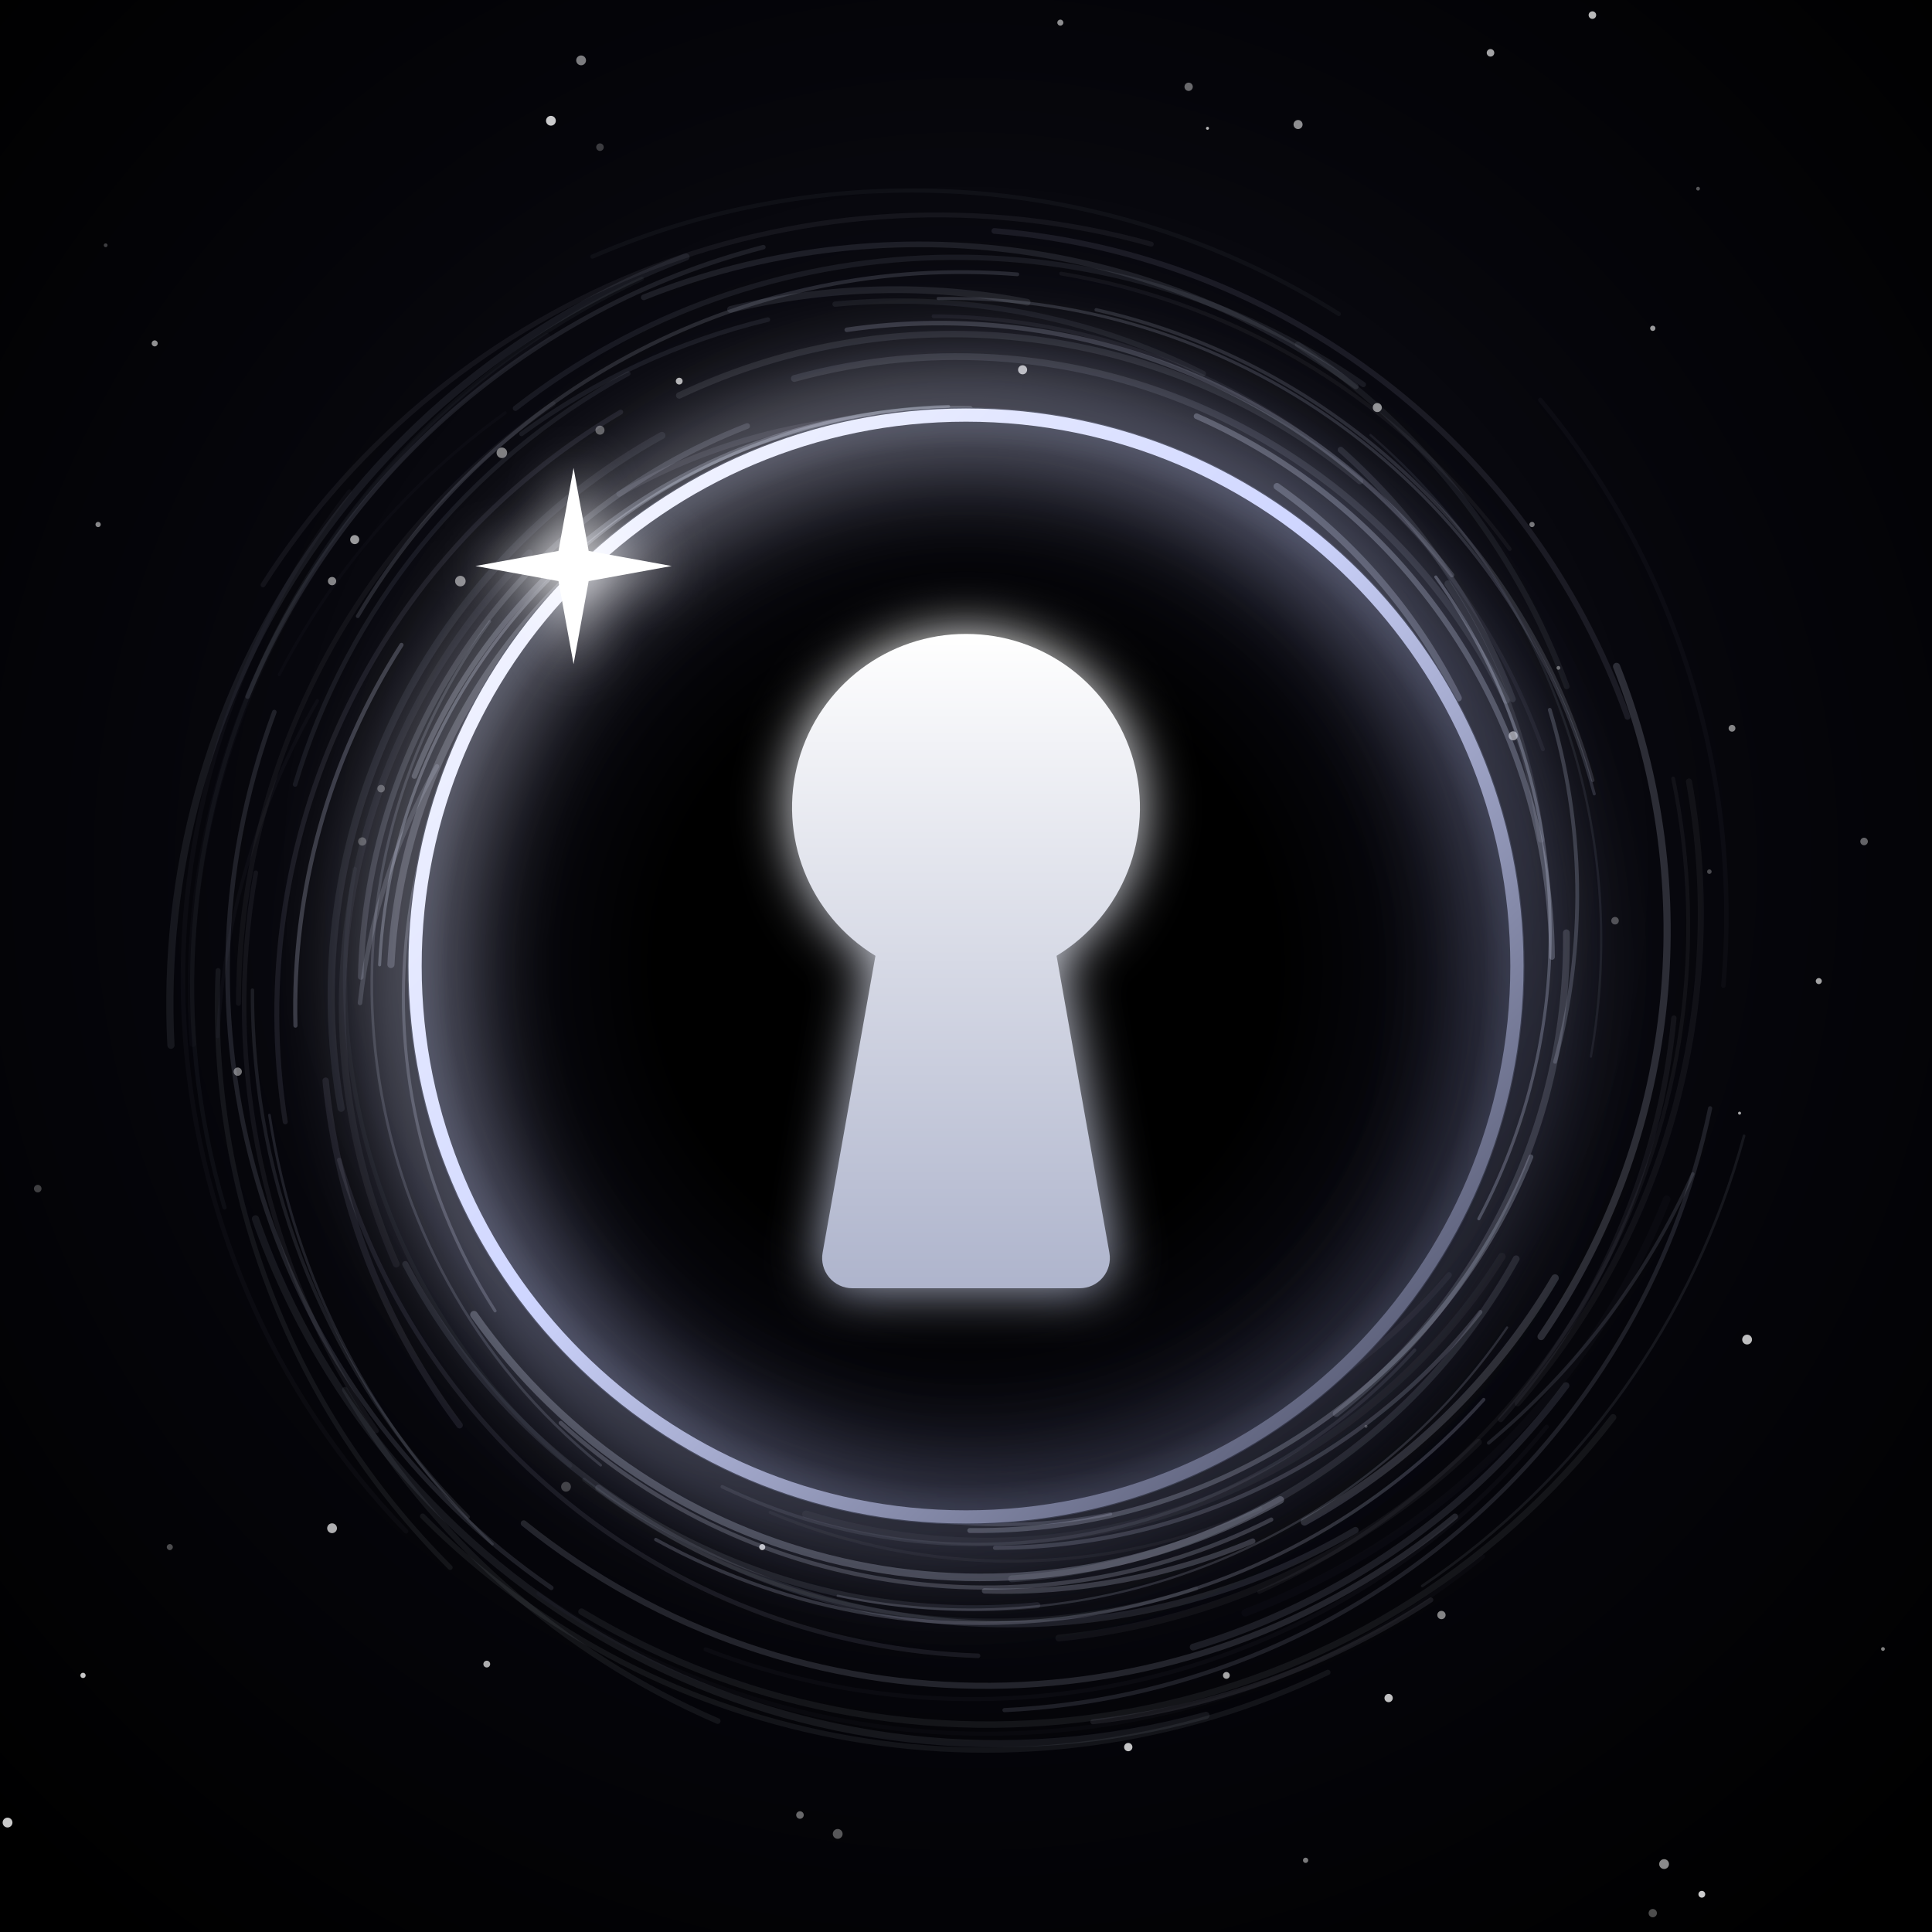
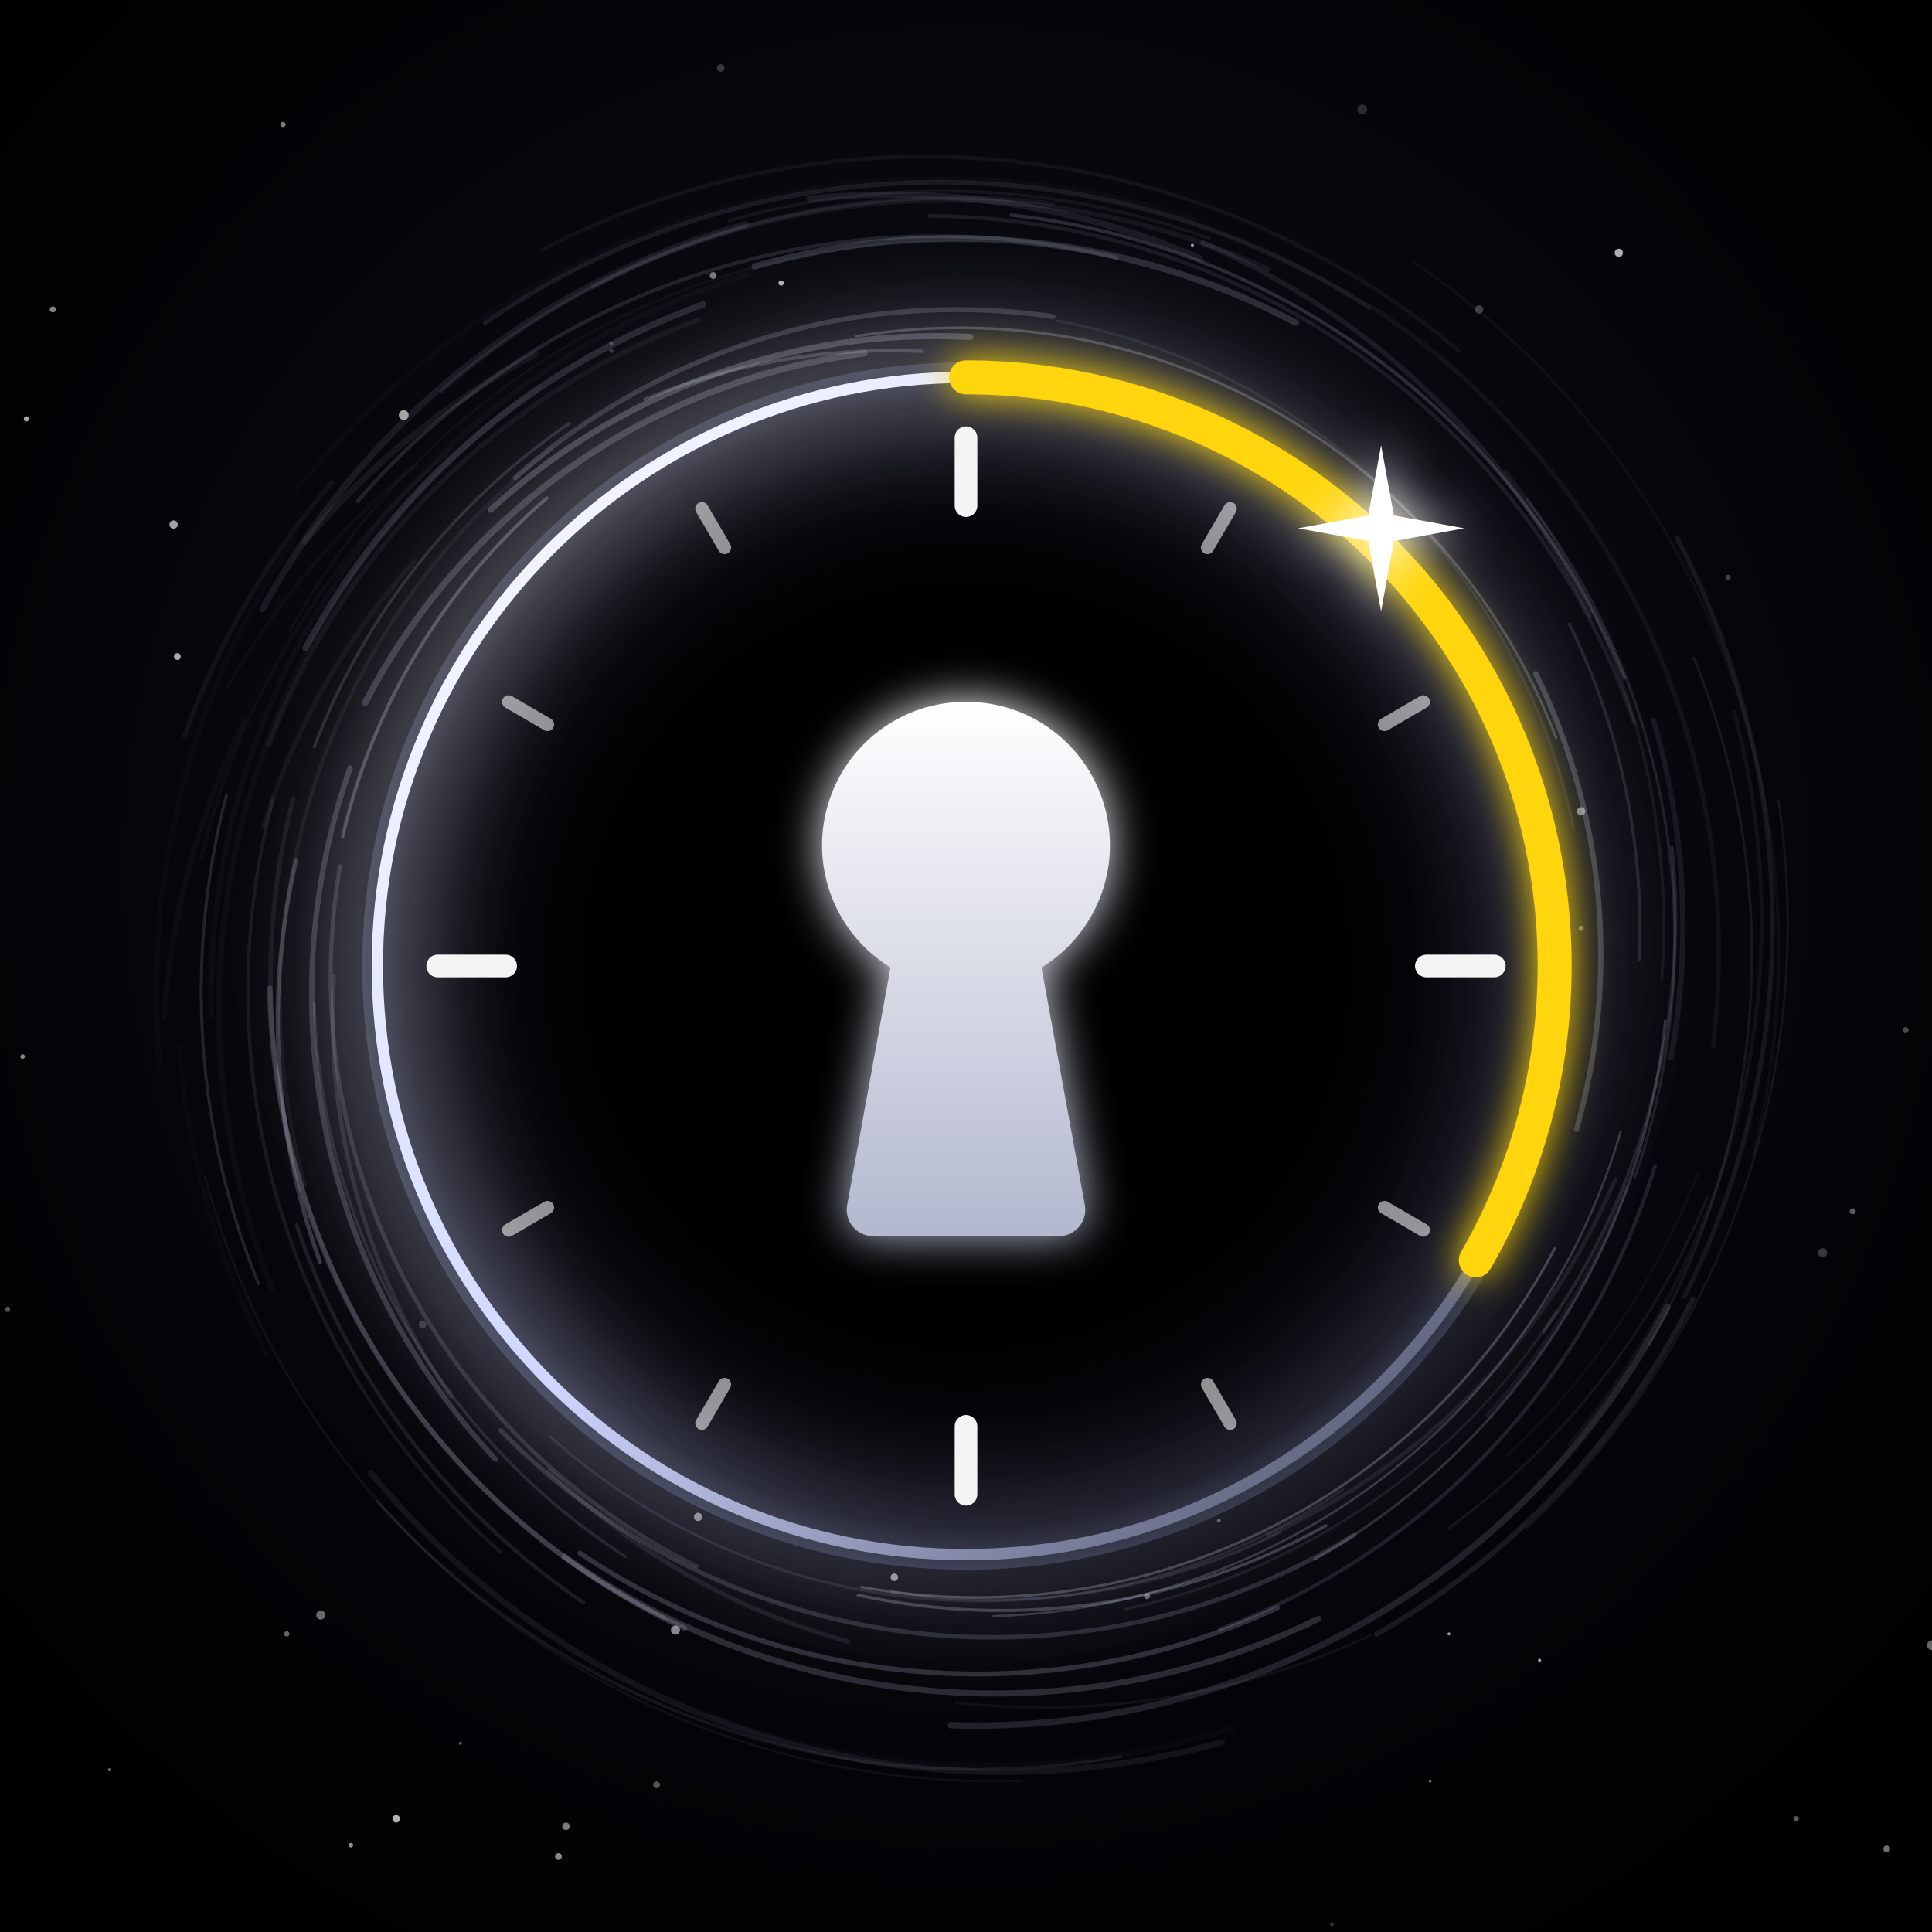
<svg xmlns="http://www.w3.org/2000/svg" viewBox="0 0 512 512" width="512" height="512">
  <defs>
    <radialGradient id="bg" cx="50%" cy="45%" r="70%">
-       <stop offset="0" stop-color="#14141f" />
+       <stop offset="0" stop-color="#15151f" />
      <stop offset=".6" stop-color="#05050a" />
      <stop offset="1" stop-color="#000" />
    </radialGradient>
    <radialGradient id="hole" cx="50%" cy="50%" r="50%">
-       <stop offset=".55" stop-color="#000" />
-       <stop offset=".92" stop-color="#0b0b14" />
+       <stop offset=".6" stop-color="#000" />
+       <stop offset=".93" stop-color="#0c0c15" />
      <stop offset="1" stop-color="#2a2d3d" />
    </radialGradient>
    <linearGradient id="ring" x1="0" y1="0" x2="1" y2="1">
      <stop offset="0" stop-color="#ffffff" />
-       <stop offset=".45" stop-color="#cfd6ff" />
+       <stop offset=".5" stop-color="#cfd6ff" />
      <stop offset="1" stop-color="#3a3d52" />
    </linearGradient>
    <linearGradient id="key" x1="0" y1="0" x2="0" y2="1">
      <stop offset="0" stop-color="#ffffff" />
-       <stop offset="1" stop-color="#aeb4cc" />
+       <stop offset="1" stop-color="#b3b8cf" />
    </linearGradient>
    <filter id="glow" x="-60%" y="-60%" width="220%" height="220%">
-       <feGaussianBlur stdDeviation="7" result="b" />
+       <feGaussianBlur stdDeviation="6" result="b" />
+       <feMerge>
+         <feMergeNode in="b" />
+         <feMergeNode in="SourceGraphic" />
+       </feMerge>
+     </filter>
+     <filter id="yglow" x="-30%" y="-30%" width="160%" height="160%">
+       <feGaussianBlur stdDeviation="5" result="b" />
      <feMerge>
        <feMergeNode in="b" />
        <feMergeNode in="SourceGraphic" />
      </feMerge>
    </filter>
    <filter id="bigglow" x="-30%" y="-30%" width="160%" height="160%">
      <feGaussianBlur stdDeviation="14" />
    </filter>
  </defs>
  <rect width="512" height="512" fill="url(#bg)" />
  <g>
-     <circle cx="122" cy="279" r="0.8" fill="#fff" opacity="0.56" />
-     <circle cx="320" cy="34" r="0.4" fill="#fff" opacity="0.70" />
-     <circle cx="133" cy="120" r="1.4" fill="#fff" opacity="0.48" />
-     <circle cx="428" cy="244" r="1.0" fill="#fff" opacity="0.29" />
-     <circle cx="325" cy="444" r="0.9" fill="#fff" opacity="0.64" />
-     <circle cx="344" cy="33" r="1.2" fill="#fff" opacity="0.55" />
-     <circle cx="154" cy="16" r="1.3" fill="#fff" opacity="0.48" />
-     <circle cx="368" cy="450" r="1.1" fill="#fff" opacity="0.75" />
-     <circle cx="202" cy="410" r="0.8" fill="#fff" opacity="0.76" />
-     <circle cx="450" cy="50" r="0.5" fill="#fff" opacity="0.33" />
-     <circle cx="494" cy="223" r="1.0" fill="#fff" opacity="0.38" />
-     <circle cx="260" cy="198" r="0.8" fill="#fff" opacity="0.55" />
-     <circle cx="299" cy="463" r="1.1" fill="#fff" opacity="0.76" />
-     <circle cx="438" cy="507" r="1.1" fill="#fff" opacity="0.30" />
-     <circle cx="441" cy="494" r="1.3" fill="#fff" opacity="0.54" />
-     <circle cx="365" cy="108" r="1.2" fill="#fff" opacity="0.54" />
-     <circle cx="146" cy="32" r="1.3" fill="#fff" opacity="0.79" />
-     <circle cx="45" cy="410" r="0.8" fill="#fff" opacity="0.29" />
-     <circle cx="150" cy="394" r="1.3" fill="#fff" opacity="0.23" />
-     <circle cx="315" cy="23" r="1.1" fill="#fff" opacity="0.40" />
-     <circle cx="451" cy="502" r="0.9" fill="#fff" opacity="0.80" />
-     <circle cx="159" cy="39" r="1.0" fill="#fff" opacity="0.22" />
-     <circle cx="101" cy="209" r="1.0" fill="#fff" opacity="0.29" />
-     <circle cx="22" cy="444" r="0.7" fill="#fff" opacity="0.78" />
-     <circle cx="459" cy="193" r="0.9" fill="#fff" opacity="0.51" />
-     <circle cx="330" cy="305" r="1.0" fill="#fff" opacity="0.57" />
-     <circle cx="482" cy="260" r="0.8" fill="#fff" opacity="0.63" />
-     <circle cx="122" cy="154" r="1.4" fill="#fff" opacity="0.51" />
-     <circle cx="281" cy="6" r="0.8" fill="#fff" opacity="0.55" />
-     <circle cx="10" cy="315" r="1.0" fill="#fff" opacity="0.24" />
-     <circle cx="321" cy="239" r="1.1" fill="#fff" opacity="0.41" />
-     <circle cx="362" cy="378" r="0.4" fill="#fff" opacity="0.24" />
-     <circle cx="346" cy="493" r="0.7" fill="#fff" opacity="0.47" />
-     <circle cx="303" cy="164" r="0.8" fill="#fff" opacity="0.39" />
-     <circle cx="189" cy="305" r="0.7" fill="#fff" opacity="0.43" />
-     <circle cx="395" cy="14" r="1.0" fill="#fff" opacity="0.64" />
-     <circle cx="159" cy="114" r="1.2" fill="#fff" opacity="0.34" />
-     <circle cx="96" cy="223" r="1.1" fill="#fff" opacity="0.26" />
-     <circle cx="165" cy="171" r="1.2" fill="#fff" opacity="0.46" />
-     <circle cx="438" cy="87" r="0.7" fill="#fff" opacity="0.59" />
-     <circle cx="453" cy="231" r="0.6" fill="#fff" opacity="0.27" />
-     <circle cx="271" cy="98" r="1.2" fill="#fff" opacity="0.70" />
-     <circle cx="94" cy="143" r="1.2" fill="#fff" opacity="0.59" />
-     <circle cx="413" cy="177" r="0.5" fill="#fff" opacity="0.38" />
-     <circle cx="406" cy="139" r="0.7" fill="#fff" opacity="0.45" />
-     <circle cx="215" cy="210" r="1.3" fill="#fff" opacity="0.29" />
-     <circle cx="2" cy="483" r="1.3" fill="#fff" opacity="0.79" />
-     <circle cx="222" cy="486" r="1.3" fill="#fff" opacity="0.33" />
-     <circle cx="382" cy="428" r="1.1" fill="#fff" opacity="0.51" />
-     <circle cx="148" cy="175" r="0.6" fill="#fff" opacity="0.24" />
-     <circle cx="301" cy="147" r="1.2" fill="#fff" opacity="0.23" />
-     <circle cx="463" cy="355" r="1.3" fill="#fff" opacity="0.74" />
-     <circle cx="461" cy="295" r="0.4" fill="#fff" opacity="0.65" />
-     <circle cx="88" cy="154" r="1.1" fill="#fff" opacity="0.51" />
-     <circle cx="212" cy="481" r="1.0" fill="#fff" opacity="0.40" />
-     <circle cx="129" cy="441" r="0.9" fill="#fff" opacity="0.67" />
-     <circle cx="180" cy="101" r="0.9" fill="#fff" opacity="0.69" />
-     <circle cx="88" cy="405" r="1.3" fill="#fff" opacity="0.68" />
-     <circle cx="422" cy="4" r="1.0" fill="#fff" opacity="0.72" />
-     <circle cx="26" cy="139" r="0.7" fill="#fff" opacity="0.52" />
-     <circle cx="217" cy="242" r="1.2" fill="#fff" opacity="0.20" />
-     <circle cx="28" cy="65" r="0.5" fill="#fff" opacity="0.24" />
-     <circle cx="499" cy="437" r="0.5" fill="#fff" opacity="0.50" />
-     <circle cx="162" cy="161" r="0.8" fill="#fff" opacity="0.59" />
-     <circle cx="300" cy="185" r="0.6" fill="#fff" opacity="0.40" />
-     <circle cx="63" cy="284" r="1.1" fill="#fff" opacity="0.43" />
-     <circle cx="41" cy="91" r="0.8" fill="#fff" opacity="0.56" />
-     <circle cx="401" cy="195" r="1.2" fill="#fff" opacity="0.57" />
-     <circle cx="221" cy="191" r="0.9" fill="#fff" opacity="0.62" />
-     <circle cx="215" cy="355" r="0.9" fill="#fff" opacity="0.35" />
+     <circle cx="319" cy="380" r="1.1" fill="#fff" opacity="0.67" />
+     <circle cx="379" cy="472" r="0.4" fill="#fff" opacity="0.41" />
+     <circle cx="483" cy="332" r="1.2" fill="#fff" opacity="0.21" />
+     <circle cx="240" cy="126" r="0.9" fill="#fff" opacity="0.47" />
+     <circle cx="7" cy="111" r="0.7" fill="#fff" opacity="0.65" />
+     <circle cx="392" cy="82" r="1.1" fill="#fff" opacity="0.23" />
+     <circle cx="316" cy="65" r="0.4" fill="#fff" opacity="0.63" />
+     <circle cx="107" cy="110" r="1.3" fill="#fff" opacity="0.63" />
+     <circle cx="148" cy="492" r="0.9" fill="#fff" opacity="0.52" />
+     <circle cx="105" cy="482" r="1.0" fill="#fff" opacity="0.68" />
+     <circle cx="458" cy="153" r="0.7" fill="#fff" opacity="0.24" />
+     <circle cx="75" cy="33" r="0.7" fill="#fff" opacity="0.48" />
+     <circle cx="2" cy="347" r="0.7" fill="#fff" opacity="0.32" />
+     <circle cx="419" cy="246" r="0.7" fill="#fff" opacity="0.41" />
+     <circle cx="361" cy="29" r="1.3" fill="#fff" opacity="0.16" />
+     <circle cx="384" cy="433" r="0.4" fill="#fff" opacity="0.58" />
+     <circle cx="187" cy="296" r="0.4" fill="#fff" opacity="0.18" />
+     <circle cx="93" cy="489" r="0.6" fill="#fff" opacity="0.57" />
+     <circle cx="476" cy="482" r="0.7" fill="#fff" opacity="0.35" />
+     <circle cx="269" cy="397" r="0.5" fill="#fff" opacity="0.56" />
+     <circle cx="408" cy="440" r="0.4" fill="#fff" opacity="0.67" />
+     <circle cx="47" cy="174" r="0.9" fill="#fff" opacity="0.65" />
+     <circle cx="174" cy="473" r="0.9" fill="#fff" opacity="0.32" />
+     <circle cx="162" cy="91" r="0.5" fill="#fff" opacity="0.23" />
+     <circle cx="353" cy="510" r="0.5" fill="#fff" opacity="0.18" />
+     <circle cx="505" cy="273" r="0.8" fill="#fff" opacity="0.28" />
+     <circle cx="304" cy="423" r="0.8" fill="#fff" opacity="0.38" />
+     <circle cx="29" cy="469" r="0.4" fill="#fff" opacity="0.42" />
+     <circle cx="429" cy="67" r="1.1" fill="#fff" opacity="0.67" />
+     <circle cx="323" cy="403" r="0.5" fill="#fff" opacity="0.39" />
+     <circle cx="76" cy="433" r="0.7" fill="#fff" opacity="0.40" />
+     <circle cx="512" cy="436" r="1.3" fill="#fff" opacity="0.40" />
+     <circle cx="250" cy="374" r="0.8" fill="#fff" opacity="0.31" />
+     <circle cx="207" cy="75" r="0.7" fill="#fff" opacity="0.69" />
+     <circle cx="491" cy="321" r="0.8" fill="#fff" opacity="0.34" />
+     <circle cx="46" cy="139" r="1.1" fill="#fff" opacity="0.63" />
+     <circle cx="185" cy="402" r="1.1" fill="#fff" opacity="0.53" />
+     <circle cx="340" cy="389" r="0.7" fill="#fff" opacity="0.54" />
+     <circle cx="144" cy="249" r="1.1" fill="#fff" opacity="0.53" />
+     <circle cx="150" cy="484" r="1.0" fill="#fff" opacity="0.47" />
+     <circle cx="6" cy="280" r="0.6" fill="#fff" opacity="0.52" />
+     <circle cx="237" cy="418" r="1.0" fill="#fff" opacity="0.59" />
+     <circle cx="178" cy="330" r="1.1" fill="#fff" opacity="0.61" />
+     <circle cx="179" cy="432" r="1.2" fill="#fff" opacity="0.53" />
+     <circle cx="500" cy="490" r="0.9" fill="#fff" opacity="0.44" />
+     <circle cx="85" cy="428" r="1.2" fill="#fff" opacity="0.41" />
+     <circle cx="354" cy="368" r="1.1" fill="#fff" opacity="0.24" />
+     <circle cx="400" cy="297" r="1.0" fill="#fff" opacity="0.38" />
+     <circle cx="319" cy="397" r="1.0" fill="#fff" opacity="0.55" />
+     <circle cx="14" cy="82" r="0.8" fill="#fff" opacity="0.51" />
+     <circle cx="112" cy="351" r="1.0" fill="#fff" opacity="0.17" />
+     <circle cx="241" cy="116" r="0.4" fill="#fff" opacity="0.22" />
+     <circle cx="162" cy="93" r="0.6" fill="#fff" opacity="0.17" />
+     <circle cx="238" cy="195" r="1.0" fill="#fff" opacity="0.47" />
+     <circle cx="122" cy="462" r="0.4" fill="#fff" opacity="0.37" />
+     <circle cx="143" cy="210" r="0.5" fill="#fff" opacity="0.61" />
+     <circle cx="191" cy="18" r="1.0" fill="#fff" opacity="0.20" />
+     <circle cx="279" cy="174" r="0.9" fill="#fff" opacity="0.68" />
+     <circle cx="419" cy="215" r="1.1" fill="#fff" opacity="0.50" />
+     <circle cx="189" cy="73" r="0.9" fill="#fff" opacity="0.46" />
  </g>
  <g transform="translate(256 256) scale(1.0) translate(-256 -256)">
    <g>
-       <path d="M193.6,82.0 A184.8,184.8 0 0 1 272.2,80.1" stroke="#dfe6ff" stroke-opacity="0.10" stroke-width="1.8" fill="none" stroke-linecap="round" />
-       <path d="M107.6,405.8 A210.9,210.9 0 0 1 92.6,130.3" stroke="#dfe6ff" stroke-opacity="0.03" stroke-width="1.2" fill="none" stroke-linecap="round" />
-       <path d="M317.1,110.3 A158.0,158.0 0 0 1 411.3,253.6" stroke="#dfe6ff" stroke-opacity="0.26" stroke-width="1.5" fill="none" stroke-linecap="round" />
-       <path d="M74.0,178.8 A197.7,197.7 0 0 1 133.9,109.4" stroke="#dfe6ff" stroke-opacity="0.02" stroke-width="0.8" fill="none" stroke-linecap="round" />
-       <path d="M448.6,311.1 A200.3,200.3 0 0 1 394.5,382.4" stroke="#dfe6ff" stroke-opacity="0.12" stroke-width="0.9" fill="none" stroke-linecap="round" />
-       <path d="M338.4,128.9 A151.5,151.5 0 0 1 386.5,185.0" stroke="#dfe6ff" stroke-opacity="0.25" stroke-width="1.8" fill="none" stroke-linecap="round" />
-       <path d="M69.7,155.0 A211.9,211.9 0 0 1 305.1,64.7" stroke="#dfe6ff" stroke-opacity="0.06" stroke-width="1.3" fill="none" stroke-linecap="round" />
-       <path d="M409.9,378.1 A196.5,196.5 0 0 1 187.0,437.1" stroke="#dfe6ff" stroke-opacity="0.03" stroke-width="1.1" fill="none" stroke-linecap="round" />
-       <path d="M343.9,91.3 A186.7,186.7 0 0 1 415.2,181.9" stroke="#dfe6ff" stroke-opacity="0.07" stroke-width="1.5" fill="none" stroke-linecap="round" />
-       <path d="M99.8,379.2 A199.0,199.0 0 0 1 67.8,231.3" stroke="#dfe6ff" stroke-opacity="0.06" stroke-width="1.2" fill="none" stroke-linecap="round" />
-       <path d="M100.6,255.7 A155.4,155.4 0 0 1 251.4,107.7" stroke="#dfe6ff" stroke-opacity="0.26" stroke-width="0.8" fill="none" stroke-linecap="round" />
-       <path d="M263.5,61.2 A194.9,194.9 0 0 1 431.3,190.0" stroke="#dfe6ff" stroke-opacity="0.09" stroke-width="1.5" fill="none" stroke-linecap="round" />
-       <path d="M379.2,424.0 A208.3,208.3 0 0 1 289.6,456.3" stroke="#dfe6ff" stroke-opacity="0.09" stroke-width="1.3" fill="none" stroke-linecap="round" />
-       <path d="M221.3,80.6 A178.8,178.8 0 0 1 318.9,99.0" stroke="#dfe6ff" stroke-opacity="0.07" stroke-width="1.4" fill="none" stroke-linecap="round" />
-       <path d="M274.9,425.4 A170.5,170.5 0 0 1 107.4,335.0" stroke="#dfe6ff" stroke-opacity="0.10" stroke-width="1.6" fill="none" stroke-linecap="round" />
-       <path d="M363.2,115.3 A176.9,176.9 0 0 1 421.6,280.0" stroke="#dfe6ff" stroke-opacity="0.08" stroke-width="0.6" fill="none" stroke-linecap="round" />
-       <path d="M121.8,377.7 A181.2,181.2 0 0 1 86.3,286.4" stroke="#dfe6ff" stroke-opacity="0.09" stroke-width="1.7" fill="none" stroke-linecap="round" />
-       <path d="M415.1,247.2 A159.3,159.3 0 0 1 354.1,374.6" stroke="#dfe6ff" stroke-opacity="0.17" stroke-width="1.8" fill="none" stroke-linecap="round" />
-       <path d="M65.6,184.6 A203.4,203.4 0 0 1 202.3,65.5" stroke="#dfe6ff" stroke-opacity="0.10" stroke-width="1.2" fill="none" stroke-linecap="round" />
-       <path d="M447.6,207.1 A197.7,197.7 0 0 1 402.2,371.9" stroke="#dfe6ff" stroke-opacity="0.05" stroke-width="1.6" fill="none" stroke-linecap="round" />
-       <path d="M443.4,206.3 A193.9,193.9 0 0 1 333.7,421.9" stroke="#dfe6ff" stroke-opacity="0.05" stroke-width="1.0" fill="none" stroke-linecap="round" />
-       <path d="M210.5,100.3 A162.2,162.2 0 0 1 399.2,185.6" stroke="#dfe6ff" stroke-opacity="0.11" stroke-width="1.8" fill="none" stroke-linecap="round" />
-       <path d="M105.0,335.0 A170.4,170.4 0 0 1 140.3,146.5" stroke="#dfe6ff" stroke-opacity="0.06" stroke-width="1.8" fill="none" stroke-linecap="round" />
-       <path d="M151.1,388.4 A169.0,169.0 0 0 1 94.0,230.3" stroke="#dfe6ff" stroke-opacity="0.04" stroke-width="1.1" fill="none" stroke-linecap="round" />
-       <path d="M78.3,271.8 A178.4,178.4 0 0 1 106.4,170.9" stroke="#dfe6ff" stroke-opacity="0.22" stroke-width="1.1" fill="none" stroke-linecap="round" />
-       <path d="M391.8,382.2 A185.4,185.4 0 0 1 280.6,434.1" stroke="#dfe6ff" stroke-opacity="0.05" stroke-width="1.8" fill="none" stroke-linecap="round" />
-       <path d="M427.5,375.6 A209.1,209.1 0 0 1 154.1,427.1" stroke="#dfe6ff" stroke-opacity="0.07" stroke-width="1.7" fill="none" stroke-linecap="round" />
-       <path d="M180.0,104.8 A169.2,169.2 0 0 1 360.4,127.5" stroke="#dfe6ff" stroke-opacity="0.10" stroke-width="1.7" fill="none" stroke-linecap="round" />
-       <path d="M157.0,68.0 A212.5,212.5 0 0 1 354.8,83.2" stroke="#dfe6ff" stroke-opacity="0.04" stroke-width="1.1" fill="none" stroke-linecap="round" />
-       <path d="M170.6,78.8 A196.7,196.7 0 0 1 359.3,102.4" stroke="#dfe6ff" stroke-opacity="0.10" stroke-width="1.5" fill="none" stroke-linecap="round" />
-       <path d="M380.5,152.9 A161.6,161.6 0 0 1 391.9,323.0" stroke="#dfe6ff" stroke-opacity="0.28" stroke-width="0.8" fill="none" stroke-linecap="round" />
-       <path d="M224.4,87.4 A171.5,171.5 0 0 1 384.8,152.4" stroke="#dfe6ff" stroke-opacity="0.18" stroke-width="1.2" fill="none" stroke-linecap="round" />
-       <path d="M332.0,408.4 A170.3,170.3 0 0 1 260.9,421.6" stroke="#dfe6ff" stroke-opacity="0.21" stroke-width="1.4" fill="none" stroke-linecap="round" />
-       <path d="M130.5,409.2 A198.1,198.1 0 0 1 71.4,295.5" stroke="#dfe6ff" stroke-opacity="0.12" stroke-width="0.7" fill="none" stroke-linecap="round" />
-       <path d="M259.2,438.8 A182.8,182.8 0 0 1 89.9,307.4" stroke="#dfe6ff" stroke-opacity="0.09" stroke-width="1.2" fill="none" stroke-linecap="round" />
-       <path d="M281.2,72.5 A185.2,185.2 0 0 1 400.1,145.5" stroke="#dfe6ff" stroke-opacity="0.05" stroke-width="1.0" fill="none" stroke-linecap="round" />
-       <path d="M374.9,357.8 A156.5,156.5 0 0 1 191.4,394.0" stroke="#dfe6ff" stroke-opacity="0.10" stroke-width="0.9" fill="none" stroke-linecap="round" />
-       <path d="M248.6,79.1 A177.1,177.1 0 0 1 422.5,210.4" stroke="#dfe6ff" stroke-opacity="0.15" stroke-width="0.8" fill="none" stroke-linecap="round" />
-       <path d="M317.0,421.0 A175.9,175.9 0 0 1 154.8,392.1" stroke="#dfe6ff" stroke-opacity="0.07" stroke-width="1.0" fill="none" stroke-linecap="round" />
-       <path d="M453.2,293.7 A200.8,200.8 0 0 1 266.2,453.2" stroke="#dfe6ff" stroke-opacity="0.12" stroke-width="1.1" fill="none" stroke-linecap="round" />
-       <path d="M94.8,163.3 A185.9,185.9 0 0 1 269.6,72.7" stroke="#dfe6ff" stroke-opacity="0.14" stroke-width="1.0" fill="none" stroke-linecap="round" />
-       <path d="M51.1,276.6 A205.9,205.9 0 0 1 145.0,89.1" stroke="#dfe6ff" stroke-opacity="0.02" stroke-width="1.7" fill="none" stroke-linecap="round" />
-       <path d="M63.2,265.9 A193.0,193.0 0 0 1 146.6,107.0" stroke="#dfe6ff" stroke-opacity="0.05" stroke-width="1.3" fill="none" stroke-linecap="round" />
-       <path d="M103.6,255.6 A152.4,152.4 0 0 1 195.3,123.5" stroke="#dfe6ff" stroke-opacity="0.21" stroke-width="1.9" fill="none" stroke-linecap="round" />
-       <path d="M393.0,412.5 A208.0,208.0 0 0 1 142.7,422.3" stroke="#dfe6ff" stroke-opacity="0.02" stroke-width="1.1" fill="none" stroke-linecap="round" />
-       <path d="M401.8,333.6 A165.2,165.2 0 0 1 268.1,418.4" stroke="#dfe6ff" stroke-opacity="0.12" stroke-width="1.8" fill="none" stroke-linecap="round" />
-       <path d="M385.6,401.9 A195.2,195.2 0 0 1 138.8,403.7" stroke="#dfe6ff" stroke-opacity="0.14" stroke-width="1.6" fill="none" stroke-linecap="round" />
-       <path d="M146.1,420.8 A198.1,198.1 0 0 1 72.7,188.7" stroke="#dfe6ff" stroke-opacity="0.12" stroke-width="1.2" fill="none" stroke-linecap="round" />
-       <path d="M57.7,274.7 A199.2,199.2 0 0 1 84.1,185.7" stroke="#dfe6ff" stroke-opacity="0.03" stroke-width="0.9" fill="none" stroke-linecap="round" />
-       <path d="M95.6,258.9 A160.5,160.5 0 0 1 198.0,112.9" stroke="#dfe6ff" stroke-opacity="0.15" stroke-width="1.5" fill="none" stroke-linecap="round" />
-       <path d="M90.4,293.7 A169.8,169.8 0 0 1 175.4,115.4" stroke="#dfe6ff" stroke-opacity="0.08" stroke-width="1.9" fill="none" stroke-linecap="round" />
-       <path d="M124.1,402.0 A196.8,196.8 0 0 1 66.9,262.4" stroke="#dfe6ff" stroke-opacity="0.10" stroke-width="0.9" fill="none" stroke-linecap="round" />
-       <path d="M294.3,401.2 A150.2,150.2 0 0 1 133.9,326.3" stroke="#dfe6ff" stroke-opacity="0.19" stroke-width="0.9" fill="none" stroke-linecap="round" />
-       <path d="M334.1,399.7 A163.6,163.6 0 0 1 204.1,400.8" stroke="#dfe6ff" stroke-opacity="0.05" stroke-width="0.8" fill="none" stroke-linecap="round" />
-       <path d="M95.4,265.8 A160.9,160.9 0 0 1 115.8,203.1" stroke="#dfe6ff" stroke-opacity="0.16" stroke-width="1.2" fill="none" stroke-linecap="round" />
-       <path d="M441.7,317.8 A195.7,195.7 0 0 1 330.0,427.4" stroke="#dfe6ff" stroke-opacity="0.02" stroke-width="2.0" fill="none" stroke-linecap="round" />
-       <path d="M392.3,347.7 A164.2,164.2 0 0 1 263.7,410.2" stroke="#dfe6ff" stroke-opacity="0.19" stroke-width="1.1" fill="none" stroke-linecap="round" />
-       <path d="M405.7,306.6 A158.1,158.1 0 0 1 257.0,405.6" stroke="#dfe6ff" stroke-opacity="0.26" stroke-width="1.3" fill="none" stroke-linecap="round" />
-       <path d="M190.2,456.1 A210.6,210.6 0 0 1 91.4,368.3" stroke="#dfe6ff" stroke-opacity="0.07" stroke-width="1.5" fill="none" stroke-linecap="round" />
-       <path d="M399.4,351.8 A172.4,172.4 0 0 1 222.0,422.9" stroke="#dfe6ff" stroke-opacity="0.16" stroke-width="0.6" fill="none" stroke-linecap="round" />
-       <path d="M384.0,337.9 A152.0,152.0 0 0 1 317.0,383.9" stroke="#dfe6ff" stroke-opacity="0.06" stroke-width="1.5" fill="none" stroke-linecap="round" />
-       <path d="M319.6,454.6 A208.5,208.5 0 0 1 67.7,323.0" stroke="#dfe6ff" stroke-opacity="0.08" stroke-width="1.9" fill="none" stroke-linecap="round" />
-       <path d="M462.2,301.0 A211.1,211.1 0 0 1 376.9,420.3" stroke="#dfe6ff" stroke-opacity="0.08" stroke-width="0.7" fill="none" stroke-linecap="round" />
-       <path d="M355.3,119.2 A169.1,169.1 0 0 1 400.9,185.3" stroke="#dfe6ff" stroke-opacity="0.11" stroke-width="1.6" fill="none" stroke-linecap="round" />
-       <path d="M351.9,443.2 A210.4,210.4 0 0 1 112.0,401.8" stroke="#dfe6ff" stroke-opacity="0.07" stroke-width="1.4" fill="none" stroke-linecap="round" />
-       <path d="M119.3,415.4 A210.0,210.0 0 0 1 57.8,257.2" stroke="#dfe6ff" stroke-opacity="0.07" stroke-width="1.3" fill="none" stroke-linecap="round" />
-       <path d="M336.9,402.7 A167.5,167.5 0 0 1 148.6,377.1" stroke="#dfe6ff" stroke-opacity="0.21" stroke-width="1.1" fill="none" stroke-linecap="round" />
-       <path d="M359.2,405.5 A181.7,181.7 0 0 1 158.6,394.3" stroke="#dfe6ff" stroke-opacity="0.11" stroke-width="1.7" fill="none" stroke-linecap="round" />
-       <path d="M415.0,367.2 A194.0,194.0 0 0 1 316.2,436.5" stroke="#dfe6ff" stroke-opacity="0.11" stroke-width="1.8" fill="none" stroke-linecap="round" />
-       <path d="M59.5,320.0 A206.7,206.7 0 0 1 170.1,73.9" stroke="#dfe6ff" stroke-opacity="0.04" stroke-width="1.1" fill="none" stroke-linecap="round" />
-       <path d="M131.2,347.4 A154.7,154.7 0 0 1 164.2,144.0" stroke="#dfe6ff" stroke-opacity="0.21" stroke-width="0.8" fill="none" stroke-linecap="round" />
-       <path d="M164.1,130.9 A155.3,155.3 0 0 1 257.4,111.2" stroke="#dfe6ff" stroke-opacity="0.09" stroke-width="1.5" fill="none" stroke-linecap="round" />
-       <path d="M443.6,269.8 A188.1,188.1 0 0 1 397.7,376.2" stroke="#dfe6ff" stroke-opacity="0.06" stroke-width="1.4" fill="none" stroke-linecap="round" />
-       <path d="M290.5,82.1 A177.3,177.3 0 0 1 422.1,206.8" stroke="#dfe6ff" stroke-opacity="0.14" stroke-width="0.9" fill="none" stroke-linecap="round" />
-       <path d="M398.0,333.0 A161.5,161.5 0 0 1 213.6,401.3" stroke="#dfe6ff" stroke-opacity="0.05" stroke-width="2.0" fill="none" stroke-linecap="round" />
-       <path d="M383.7,154.7 A163.0,163.0 0 0 1 408.4,222.4" stroke="#dfe6ff" stroke-opacity="0.10" stroke-width="1.8" fill="none" stroke-linecap="round" />
-       <path d="M136.6,108.2 A190.0,190.0 0 0 1 361.3,101.9" stroke="#dfe6ff" stroke-opacity="0.08" stroke-width="1.4" fill="none" stroke-linecap="round" />
-       <path d="M393.2,370.9 A179.0,179.0 0 0 1 173.8,408.0" stroke="#dfe6ff" stroke-opacity="0.19" stroke-width="0.9" fill="none" stroke-linecap="round" />
-       <path d="M75.6,297.3 A185.0,185.0 0 0 1 164.5,109.2" stroke="#dfe6ff" stroke-opacity="0.09" stroke-width="1.3" fill="none" stroke-linecap="round" />
-       <path d="M109.8,205.7 A154.6,154.6 0 0 1 257.1,108.3" stroke="#dfe6ff" stroke-opacity="0.23" stroke-width="1.4" fill="none" stroke-linecap="round" />
-       <path d="M159.2,388.3 A163.9,163.9 0 0 1 129.8,164.7" stroke="#dfe6ff" stroke-opacity="0.15" stroke-width="0.7" fill="none" stroke-linecap="round" />
-       <path d="M339.3,397.5 A164.2,164.2 0 0 1 125.6,348.4" stroke="#dfe6ff" stroke-opacity="0.26" stroke-width="2.0" fill="none" stroke-linecap="round" />
-       <path d="M428.4,176.6 A189.8,189.8 0 0 1 408.4,354.2" stroke="#dfe6ff" stroke-opacity="0.17" stroke-width="1.9" fill="none" stroke-linecap="round" />
-       <path d="M45.3,277.0 A211.7,211.7 0 0 1 181.8,68.1" stroke="#dfe6ff" stroke-opacity="0.08" stroke-width="1.9" fill="none" stroke-linecap="round" />
-       <path d="M410.7,188.1 A169.0,169.0 0 0 1 412.1,281.4" stroke="#dfe6ff" stroke-opacity="0.20" stroke-width="1.0" fill="none" stroke-linecap="round" />
-       <path d="M138.2,115.0 A183.8,183.8 0 0 1 203.5,84.7" stroke="#dfe6ff" stroke-opacity="0.08" stroke-width="1.2" fill="none" stroke-linecap="round" />
-       <path d="M247.4,83.8 A172.4,172.4 0 0 1 408.9,198.6" stroke="#dfe6ff" stroke-opacity="0.06" stroke-width="1.0" fill="none" stroke-linecap="round" />
-       <path d="M412.1,338.7 A176.7,176.7 0 0 1 345.7,403.3" stroke="#dfe6ff" stroke-opacity="0.17" stroke-width="2.0" fill="none" stroke-linecap="round" />
-       <path d="M408.2,106.0 A213.7,213.7 0 0 1 456.7,261.2" stroke="#dfe6ff" stroke-opacity="0.03" stroke-width="1.2" fill="none" stroke-linecap="round" />
-       <path d="M78.2,207.9 A184.2,184.2 0 0 1 166.5,99.0" stroke="#dfe6ff" stroke-opacity="0.08" stroke-width="1.2" fill="none" stroke-linecap="round" />
-     </g>
-     <circle cx="256" cy="256" r="148" fill="url(#hole)" />
-     <circle cx="256" cy="256" r="146" fill="none" stroke="url(#ring)" stroke-width="10" filter="url(#bigglow)" />
-     <circle cx="256" cy="256" r="146" fill="none" stroke="url(#ring)" stroke-width="3.5" />
+       <path d="M471.3,212.1 A219.7,219.7 0 0 1 404.8,404.7" stroke="#dfe6ff" stroke-opacity="0.07" stroke-width="0.6" fill="none" stroke-linecap="round" />
+       <path d="M96.8,186.2 A173.8,173.8 0 0 1 229.1,93.6" stroke="#dfe6ff" stroke-opacity="0.19" stroke-width="1.7" fill="none" stroke-linecap="round" />
+       <path d="M84.8,334.4 A188.3,188.3 0 0 1 78.5,227.9" stroke="#dfe6ff" stroke-opacity="0.21" stroke-width="1.1" fill="none" stroke-linecap="round" />
+       <path d="M444.4,142.6 A219.9,219.9 0 0 1 446.4,343.6" stroke="#dfe6ff" stroke-opacity="0.08" stroke-width="1.2" fill="none" stroke-linecap="round" />
+       <path d="M175.8,428.7 A190.4,190.4 0 0 1 77.7,211.7" stroke="#dfe6ff" stroke-opacity="0.08" stroke-width="1.2" fill="none" stroke-linecap="round" />
+       <path d="M130.0,135.1 A174.6,174.6 0 0 1 257.2,89.3" stroke="#dfe6ff" stroke-opacity="0.22" stroke-width="1.6" fill="none" stroke-linecap="round" />
+       <path d="M90.8,221.7 A168.7,168.7 0 0 1 144.9,132.0" stroke="#dfe6ff" stroke-opacity="0.24" stroke-width="0.9" fill="none" stroke-linecap="round" />
+       <path d="M358.8,406.8 A182.5,182.5 0 0 1 132.7,379.1" stroke="#dfe6ff" stroke-opacity="0.16" stroke-width="1.2" fill="none" stroke-linecap="round" />
+       <path d="M94.8,132.8 A202.8,202.8 0 0 1 295.9,68.3" stroke="#dfe6ff" stroke-opacity="0.12" stroke-width="1.0" fill="none" stroke-linecap="round" />
+       <path d="M154.6,424.7 A196.8,196.8 0 0 1 78.6,324.7" stroke="#dfe6ff" stroke-opacity="0.10" stroke-width="1.0" fill="none" stroke-linecap="round" />
+       <path d="M80.8,143.5 A208.2,208.2 0 0 1 141.9,93.8" stroke="#dfe6ff" stroke-opacity="0.07" stroke-width="1.7" fill="none" stroke-linecap="round" />
+       <path d="M48.9,195.0 A215.9,215.9 0 0 1 87.8,127.9" stroke="#dfe6ff" stroke-opacity="0.05" stroke-width="1.3" fill="none" stroke-linecap="round" />
+       <path d="M116.9,103.7 A206.2,206.2 0 0 1 279.1,54.0" stroke="#dfe6ff" stroke-opacity="0.07" stroke-width="1.1" fill="none" stroke-linecap="round" />
+       <path d="M326.6,458.0 A214.0,214.0 0 0 1 189.3,455.2" stroke="#dfe6ff" stroke-opacity="0.02" stroke-width="1.6" fill="none" stroke-linecap="round" />
+       <path d="M68.5,340.2 A205.5,205.5 0 0 1 60.0,210.8" stroke="#dfe6ff" stroke-opacity="0.13" stroke-width="0.8" fill="none" stroke-linecap="round" />
+       <path d="M71.3,197.2 A193.8,193.8 0 0 1 185.2,84.7" stroke="#dfe6ff" stroke-opacity="0.06" stroke-width="1.3" fill="none" stroke-linecap="round" />
+       <path d="M448.6,344.3 A211.8,211.8 0 0 1 364.8,433.1" stroke="#dfe6ff" stroke-opacity="0.09" stroke-width="1.4" fill="none" stroke-linecap="round" />
+       <path d="M227.0,89.1 A169.4,169.4 0 0 1 412.4,195.5" stroke="#dfe6ff" stroke-opacity="0.22" stroke-width="0.7" fill="none" stroke-linecap="round" />
+       <path d="M297.0,465.5 A213.5,213.5 0 0 1 100.1,398.0" stroke="#dfe6ff" stroke-opacity="0.08" stroke-width="0.8" fill="none" stroke-linecap="round" />
+       <path d="M415.9,165.4 A183.8,183.8 0 0 1 434.4,254.3" stroke="#dfe6ff" stroke-opacity="0.12" stroke-width="0.8" fill="none" stroke-linecap="round" />
+       <path d="M450.1,310.5 A201.6,201.6 0 0 1 399.3,385.8" stroke="#dfe6ff" stroke-opacity="0.04" stroke-width="0.7" fill="none" stroke-linecap="round" />
+       <path d="M246.4,57.2 A199.1,199.1 0 0 1 433.0,191.4" stroke="#dfe6ff" stroke-opacity="0.09" stroke-width="1.0" fill="none" stroke-linecap="round" />
+       <path d="M56.0,269.1 A200.4,200.4 0 0 1 198.4,72.7" stroke="#dfe6ff" stroke-opacity="0.03" stroke-width="1.4" fill="none" stroke-linecap="round" />
+       <path d="M136.5,126.6 A176.2,176.2 0 0 1 279.1,83.9" stroke="#dfe6ff" stroke-opacity="0.17" stroke-width="1.3" fill="none" stroke-linecap="round" />
+       <path d="M83.3,197.9 A182.2,182.2 0 0 1 150.9,112.2" stroke="#dfe6ff" stroke-opacity="0.14" stroke-width="0.8" fill="none" stroke-linecap="round" />
+       <path d="M131.3,386.7 A180.7,180.7 0 0 1 92.8,203.5" stroke="#dfe6ff" stroke-opacity="0.19" stroke-width="1.4" fill="none" stroke-linecap="round" />
+       <path d="M170.9,105.8 A172.6,172.6 0 0 1 244.4,93.1" stroke="#dfe6ff" stroke-opacity="0.19" stroke-width="0.9" fill="none" stroke-linecap="round" />
+       <path d="M42.3,282.4 A215.4,215.4 0 0 1 77.8,143.0" stroke="#dfe6ff" stroke-opacity="0.02" stroke-width="1.5" fill="none" stroke-linecap="round" />
+       <path d="M355.8,394.8 A170.9,170.9 0 0 1 145.9,380.8" stroke="#dfe6ff" stroke-opacity="0.10" stroke-width="0.7" fill="none" stroke-linecap="round" />
+       <path d="M143.8,66.1 A220.5,220.5 0 0 1 386.5,92.9" stroke="#dfe6ff" stroke-opacity="0.05" stroke-width="1.0" fill="none" stroke-linecap="round" />
+       <path d="M165.7,412.5 A180.7,180.7 0 0 1 83.3,265.7" stroke="#dfe6ff" stroke-opacity="0.12" stroke-width="0.8" fill="none" stroke-linecap="round" />
+       <path d="M128.6,85.5 A212.9,212.9 0 0 1 363.0,81.5" stroke="#dfe6ff" stroke-opacity="0.09" stroke-width="1.2" fill="none" stroke-linecap="round" />
+       <path d="M76.8,167.2 A200.0,200.0 0 0 1 258.6,64.1" stroke="#dfe6ff" stroke-opacity="0.04" stroke-width="0.6" fill="none" stroke-linecap="round" />
+       <path d="M429.5,299.9 A178.9,178.9 0 0 1 263.3,428.3" stroke="#dfe6ff" stroke-opacity="0.20" stroke-width="0.6" fill="none" stroke-linecap="round" />
+       <path d="M404.8,132.5 A193.4,193.4 0 0 1 433.3,311.9" stroke="#dfe6ff" stroke-opacity="0.11" stroke-width="0.7" fill="none" stroke-linecap="round" />
+       <path d="M351.4,404.3 A176.4,176.4 0 0 1 227.4,422.7" stroke="#dfe6ff" stroke-opacity="0.24" stroke-width="0.8" fill="none" stroke-linecap="round" />
+       <path d="M224.8,435.0 A181.7,181.7 0 0 1 145.5,389.7" stroke="#dfe6ff" stroke-opacity="0.09" stroke-width="1.2" fill="none" stroke-linecap="round" />
+       <path d="M407.0,178.5 A169.7,169.7 0 0 1 417.8,299.3" stroke="#dfe6ff" stroke-opacity="0.22" stroke-width="1.4" fill="none" stroke-linecap="round" />
+       <path d="M438.2,190.9 A193.5,193.5 0 0 1 442.8,280.3" stroke="#dfe6ff" stroke-opacity="0.08" stroke-width="1.4" fill="none" stroke-linecap="round" />
+       <path d="M363.5,433.3 A207.4,207.4 0 0 1 253.2,451.2" stroke="#dfe6ff" stroke-opacity="0.05" stroke-width="0.7" fill="none" stroke-linecap="round" />
+       <path d="M443.1,224.7 A189.7,189.7 0 0 1 409.1,353.0" stroke="#dfe6ff" stroke-opacity="0.12" stroke-width="0.9" fill="none" stroke-linecap="round" />
+       <path d="M214.5,52.7 A207.5,207.5 0 0 1 317.9,68.4" stroke="#dfe6ff" stroke-opacity="0.09" stroke-width="1.7" fill="none" stroke-linecap="round" />
+       <path d="M72.1,341.6 A202.9,202.9 0 0 1 142.7,102.5" stroke="#dfe6ff" stroke-opacity="0.03" stroke-width="1.5" fill="none" stroke-linecap="round" />
+       <path d="M438.6,309.0 A190.1,190.1 0 0 1 323.2,431.8" stroke="#dfe6ff" stroke-opacity="0.12" stroke-width="1.0" fill="none" stroke-linecap="round" />
+       <path d="M412.0,330.9 A173.1,173.1 0 0 1 228.3,420.6" stroke="#dfe6ff" stroke-opacity="0.26" stroke-width="0.7" fill="none" stroke-linecap="round" />
+       <path d="M428.1,312.5 A181.1,181.1 0 0 1 336.2,406.8" stroke="#dfe6ff" stroke-opacity="0.09" stroke-width="1.1" fill="none" stroke-linecap="round" />
+       <path d="M431.0,314.5 A184.5,184.5 0 0 1 394.2,375.0" stroke="#dfe6ff" stroke-opacity="0.07" stroke-width="1.2" fill="none" stroke-linecap="round" />
+       <path d="M69.9,218.9 A189.7,189.7 0 0 1 109.9,148.6" stroke="#dfe6ff" stroke-opacity="0.05" stroke-width="1.3" fill="none" stroke-linecap="round" />
+       <path d="M78.5,129.9 A217.8,217.8 0 0 1 315.8,57.8" stroke="#dfe6ff" stroke-opacity="0.02" stroke-width="1.2" fill="none" stroke-linecap="round" />
+       <path d="M81.0,171.7 A194.3,194.3 0 0 1 186.3,80.7" stroke="#dfe6ff" stroke-opacity="0.14" stroke-width="1.7" fill="none" stroke-linecap="round" />
+       <path d="M80.8,314.1 A184.6,184.6 0 0 1 146.1,119.1" stroke="#dfe6ff" stroke-opacity="0.06" stroke-width="1.0" fill="none" stroke-linecap="round" />
+       <path d="M280.2,85.0 A172.7,172.7 0 0 1 417.0,219.5" stroke="#dfe6ff" stroke-opacity="0.08" stroke-width="0.7" fill="none" stroke-linecap="round" />
+       <path d="M412.4,347.6 A181.2,181.2 0 0 1 298.3,426.4" stroke="#dfe6ff" stroke-opacity="0.09" stroke-width="0.7" fill="none" stroke-linecap="round" />
+       <path d="M452.5,317.2 A205.8,205.8 0 0 1 384.1,404.9" stroke="#dfe6ff" stroke-opacity="0.07" stroke-width="0.7" fill="none" stroke-linecap="round" />
+       <path d="M181.4,431.5 A190.7,190.7 0 0 1 71.5,261.9" stroke="#dfe6ff" stroke-opacity="0.19" stroke-width="1.4" fill="none" stroke-linecap="round" />
+       <path d="M69.6,161.4 A209.0,209.0 0 0 1 197.5,59.5" stroke="#dfe6ff" stroke-opacity="0.09" stroke-width="1.7" fill="none" stroke-linecap="round" />
+       <path d="M193.4,58.4 A207.3,207.3 0 0 1 320.5,63.2" stroke="#dfe6ff" stroke-opacity="0.06" stroke-width="0.8" fill="none" stroke-linecap="round" />
+       <path d="M339.3,406.0 A171.6,171.6 0 0 1 236.4,421.9" stroke="#dfe6ff" stroke-opacity="0.12" stroke-width="0.7" fill="none" stroke-linecap="round" />
+       <path d="M60.1,182.4 A209.2,209.2 0 0 1 110.0,123.4" stroke="#dfe6ff" stroke-opacity="0.03" stroke-width="1.0" fill="none" stroke-linecap="round" />
+       <path d="M459.6,188.7 A214.4,214.4 0 0 1 415.8,382.8" stroke="#dfe6ff" stroke-opacity="0.05" stroke-width="1.0" fill="none" stroke-linecap="round" />
+       <path d="M441.3,270.5 A185.8,185.8 0 0 1 348.4,413.2" stroke="#dfe6ff" stroke-opacity="0.17" stroke-width="0.7" fill="none" stroke-linecap="round" />
+       <path d="M349.4,429.0 A196.6,196.6 0 0 1 149.6,412.5" stroke="#dfe6ff" stroke-opacity="0.17" stroke-width="1.6" fill="none" stroke-linecap="round" />
+       <path d="M184.7,415.1 A174.4,174.4 0 0 1 90.1,229.6" stroke="#dfe6ff" stroke-opacity="0.14" stroke-width="1.1" fill="none" stroke-linecap="round" />
+       <path d="M448.9,174.4 A209.4,209.4 0 0 1 437.0,356.4" stroke="#dfe6ff" stroke-opacity="0.08" stroke-width="0.7" fill="none" stroke-linecap="round" />
+       <path d="M70.6,358.8 A212.0,212.0 0 0 1 47.5,277.4" stroke="#dfe6ff" stroke-opacity="0.02" stroke-width="1.3" fill="none" stroke-linecap="round" />
+       <path d="M398.9,124.8 A194.0,194.0 0 0 1 440.4,259.2" stroke="#dfe6ff" stroke-opacity="0.07" stroke-width="0.8" fill="none" stroke-linecap="round" />
+       <path d="M132.5,411.2 A198.4,198.4 0 0 1 72.4,211.7" stroke="#dfe6ff" stroke-opacity="0.08" stroke-width="0.9" fill="none" stroke-linecap="round" />
+       <path d="M374.7,69.5 A221.1,221.1 0 0 1 464.7,306.0" stroke="#dfe6ff" stroke-opacity="0.04" stroke-width="0.8" fill="none" stroke-linecap="round" />
+       <path d="M43.5,269.2 A212.9,212.9 0 0 1 64.7,191.2" stroke="#dfe6ff" stroke-opacity="0.03" stroke-width="1.5" fill="none" stroke-linecap="round" />
+       <path d="M323.8,461.7 A216.6,216.6 0 0 1 98.3,390.3" stroke="#dfe6ff" stroke-opacity="0.07" stroke-width="1.6" fill="none" stroke-linecap="round" />
+       <path d="M318.8,64.4 A201.6,201.6 0 0 1 421.4,163.2" stroke="#dfe6ff" stroke-opacity="0.09" stroke-width="1.3" fill="none" stroke-linecap="round" />
+       <path d="M119.5,370.2 A178.0,178.0 0 0 1 88.5,258.6" stroke="#dfe6ff" stroke-opacity="0.11" stroke-width="1.1" fill="none" stroke-linecap="round" />
+       <path d="M200.0,70.6 A193.7,193.7 0 0 1 343.4,85.5" stroke="#dfe6ff" stroke-opacity="0.16" stroke-width="1.7" fill="none" stroke-linecap="round" />
+       <path d="M157.2,75.9 A205.4,205.4 0 0 1 336.2,71.4" stroke="#dfe6ff" stroke-opacity="0.07" stroke-width="1.3" fill="none" stroke-linecap="round" />
+       <path d="M53.3,227.5 A204.7,204.7 0 0 1 119.5,119.3" stroke="#dfe6ff" stroke-opacity="0.03" stroke-width="1.0" fill="none" stroke-linecap="round" />
+       <path d="M268.0,57.0 A199.3,199.3 0 0 1 430.4,179.5" stroke="#dfe6ff" stroke-opacity="0.16" stroke-width="0.9" fill="none" stroke-linecap="round" />
+       <path d="M441.9,346.4 A206.7,206.7 0 0 1 252.0,457.2" stroke="#dfe6ff" stroke-opacity="0.13" stroke-width="1.7" fill="none" stroke-linecap="round" />
+       <path d="M364.0,81.6 A205.1,205.1 0 0 1 454.0,277.1" stroke="#dfe6ff" stroke-opacity="0.05" stroke-width="1.2" fill="none" stroke-linecap="round" />
+       <path d="M270.8,471.9 A216.4,216.4 0 0 1 54.3,311.8" stroke="#dfe6ff" stroke-opacity="0.05" stroke-width="0.6" fill="none" stroke-linecap="round" />
+       <path d="M338.5,426.1 A189.1,189.1 0 0 1 153.7,411.6" stroke="#dfe6ff" stroke-opacity="0.19" stroke-width="1.3" fill="none" stroke-linecap="round" />
+     </g>
+     <circle cx="256" cy="256" r="160" fill="url(#hole)" />
+     <circle cx="256" cy="256" r="156" fill="none" stroke="url(#ring)" stroke-width="10" filter="url(#bigglow)" opacity=".8" />
+     <circle cx="256" cy="256" r="156" fill="none" stroke="url(#ring)" stroke-width="3" />
+     <path d="M256.0,100.0 A156,156 0 0 1 391.1,334.0" fill="none" stroke="#ffd60a" stroke-width="9" stroke-linecap="round" filter="url(#yglow)" />
+     <g>
+       <line x1="256.0" y1="134.0" x2="256.0" y2="116.0" stroke="#fff" stroke-opacity="0.95" stroke-width="6" stroke-linecap="round" />
+       <line x1="320.0" y1="145.1" x2="326.0" y2="134.8" stroke="#fff" stroke-opacity="0.55" stroke-width="3.5" stroke-linecap="round" />
+       <line x1="366.9" y1="192.0" x2="377.2" y2="186.0" stroke="#fff" stroke-opacity="0.55" stroke-width="3.5" stroke-linecap="round" />
+       <line x1="378.0" y1="256.0" x2="396.0" y2="256.0" stroke="#fff" stroke-opacity="0.95" stroke-width="6" stroke-linecap="round" />
+       <line x1="366.9" y1="320.0" x2="377.2" y2="326.0" stroke="#fff" stroke-opacity="0.55" stroke-width="3.5" stroke-linecap="round" />
+       <line x1="320.0" y1="366.9" x2="326.0" y2="377.2" stroke="#fff" stroke-opacity="0.55" stroke-width="3.5" stroke-linecap="round" />
+       <line x1="256.0" y1="378.0" x2="256.0" y2="396.0" stroke="#fff" stroke-opacity="0.95" stroke-width="6" stroke-linecap="round" />
+       <line x1="192.0" y1="366.9" x2="186.0" y2="377.2" stroke="#fff" stroke-opacity="0.55" stroke-width="3.5" stroke-linecap="round" />
+       <line x1="145.1" y1="320.0" x2="134.8" y2="326.0" stroke="#fff" stroke-opacity="0.55" stroke-width="3.5" stroke-linecap="round" />
+       <line x1="134.0" y1="256.0" x2="116.0" y2="256.0" stroke="#fff" stroke-opacity="0.95" stroke-width="6" stroke-linecap="round" />
+       <line x1="145.1" y1="192.0" x2="134.8" y2="186.0" stroke="#fff" stroke-opacity="0.55" stroke-width="3.5" stroke-linecap="round" />
+       <line x1="192.0" y1="145.1" x2="186.0" y2="134.8" stroke="#fff" stroke-opacity="0.55" stroke-width="3.5" stroke-linecap="round" />
+     </g>
    <g filter="url(#glow)">
-       <path d="M256 168 a46 46 0 0 1 24 85.3 l14 78.7 a8 8 0 0 1 -7.9 9.4 h-60.2 a8 8 0 0 1 -7.9 -9.4 l14 -78.7 A46 46 0 0 1 256 168 z" fill="url(#key)" />
-     </g>
-     <g transform="translate(152 150)" filter="url(#glow)">
-       <path d="M0 -26 L4 -4 L26 0 L4 4 L0 26 L-4 4 L-26 0 L-4 -4 Z" fill="#fff" />
+       <path d="M256 186 a38 38 0 0 1 20 70.4 l11.5 63 a7 7 0 0 1 -6.9 8.2 h-49.2 a7 7 0 0 1 -6.9 -8.2 l11.5 -63 A38 38 0 0 1 256 186 z" fill="url(#key)" />
+     </g>
+     <g transform="translate(366 140)" filter="url(#glow)">
+       <path d="M0 -22 L3.4 -3.4 L22 0 L3.4 3.4 L0 22 L-3.4 3.4 L-22 0 L-3.4 -3.4 Z" fill="#fff" />
    </g>
  </g>
</svg>
